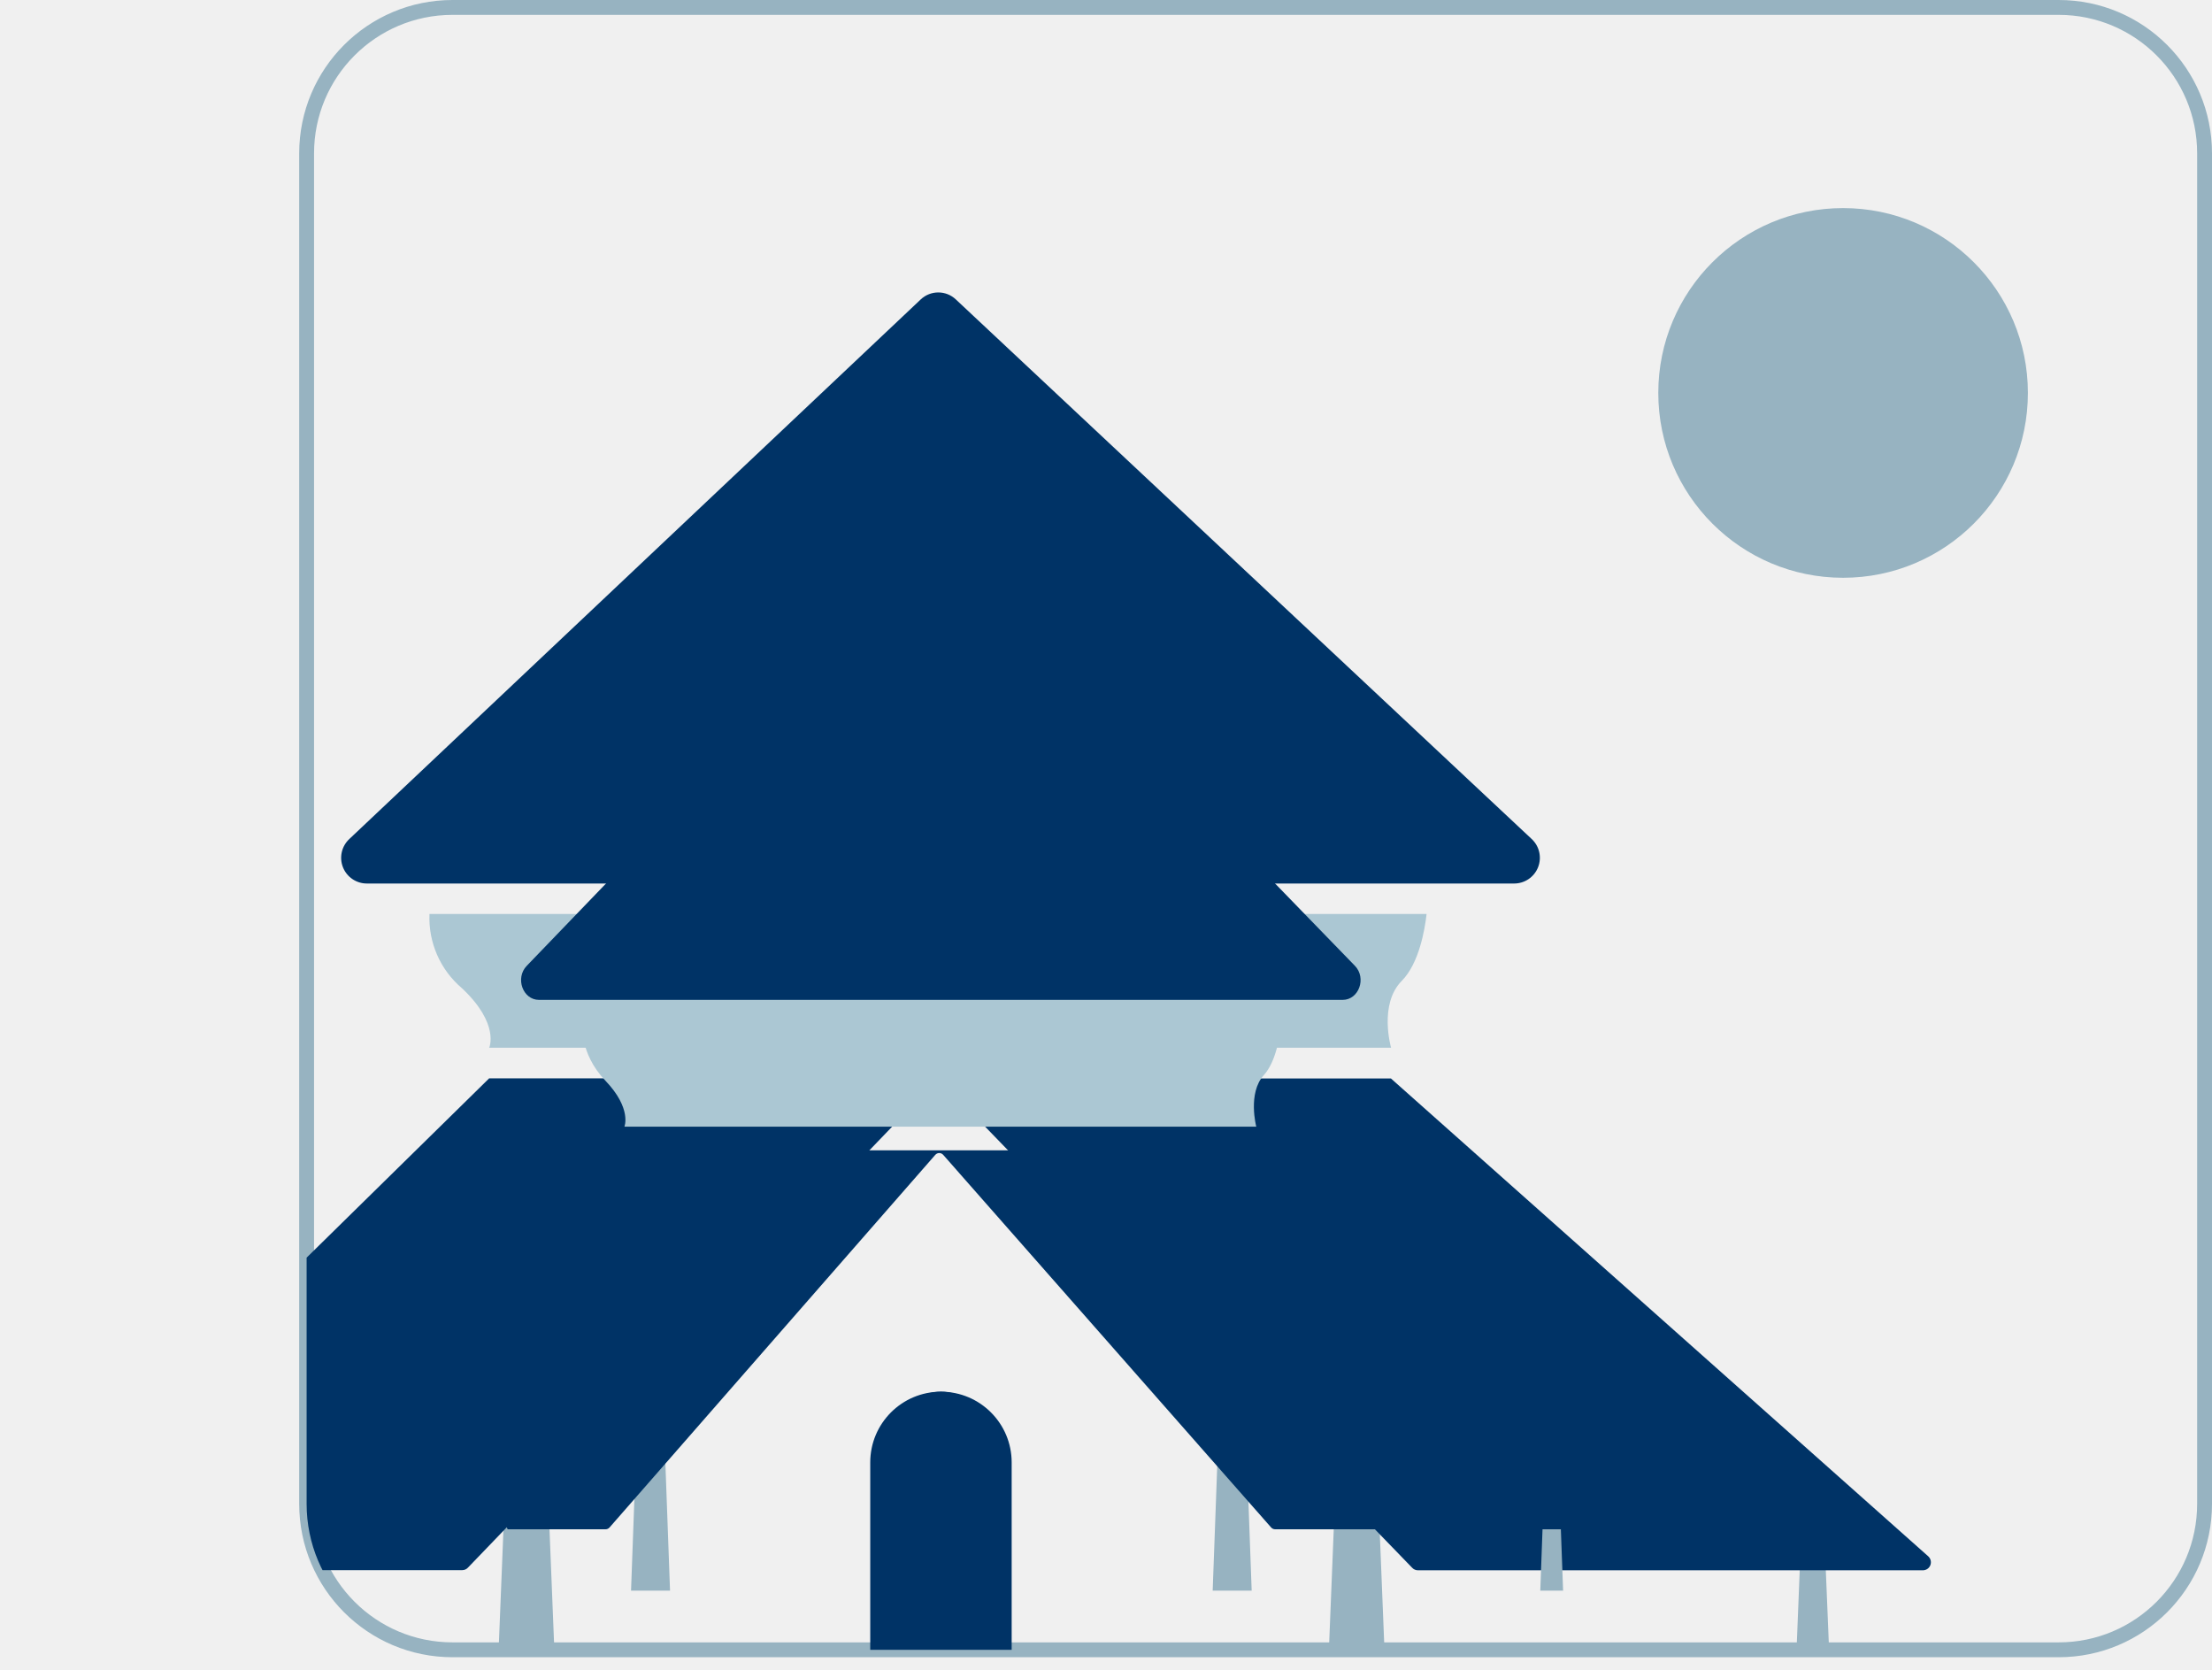
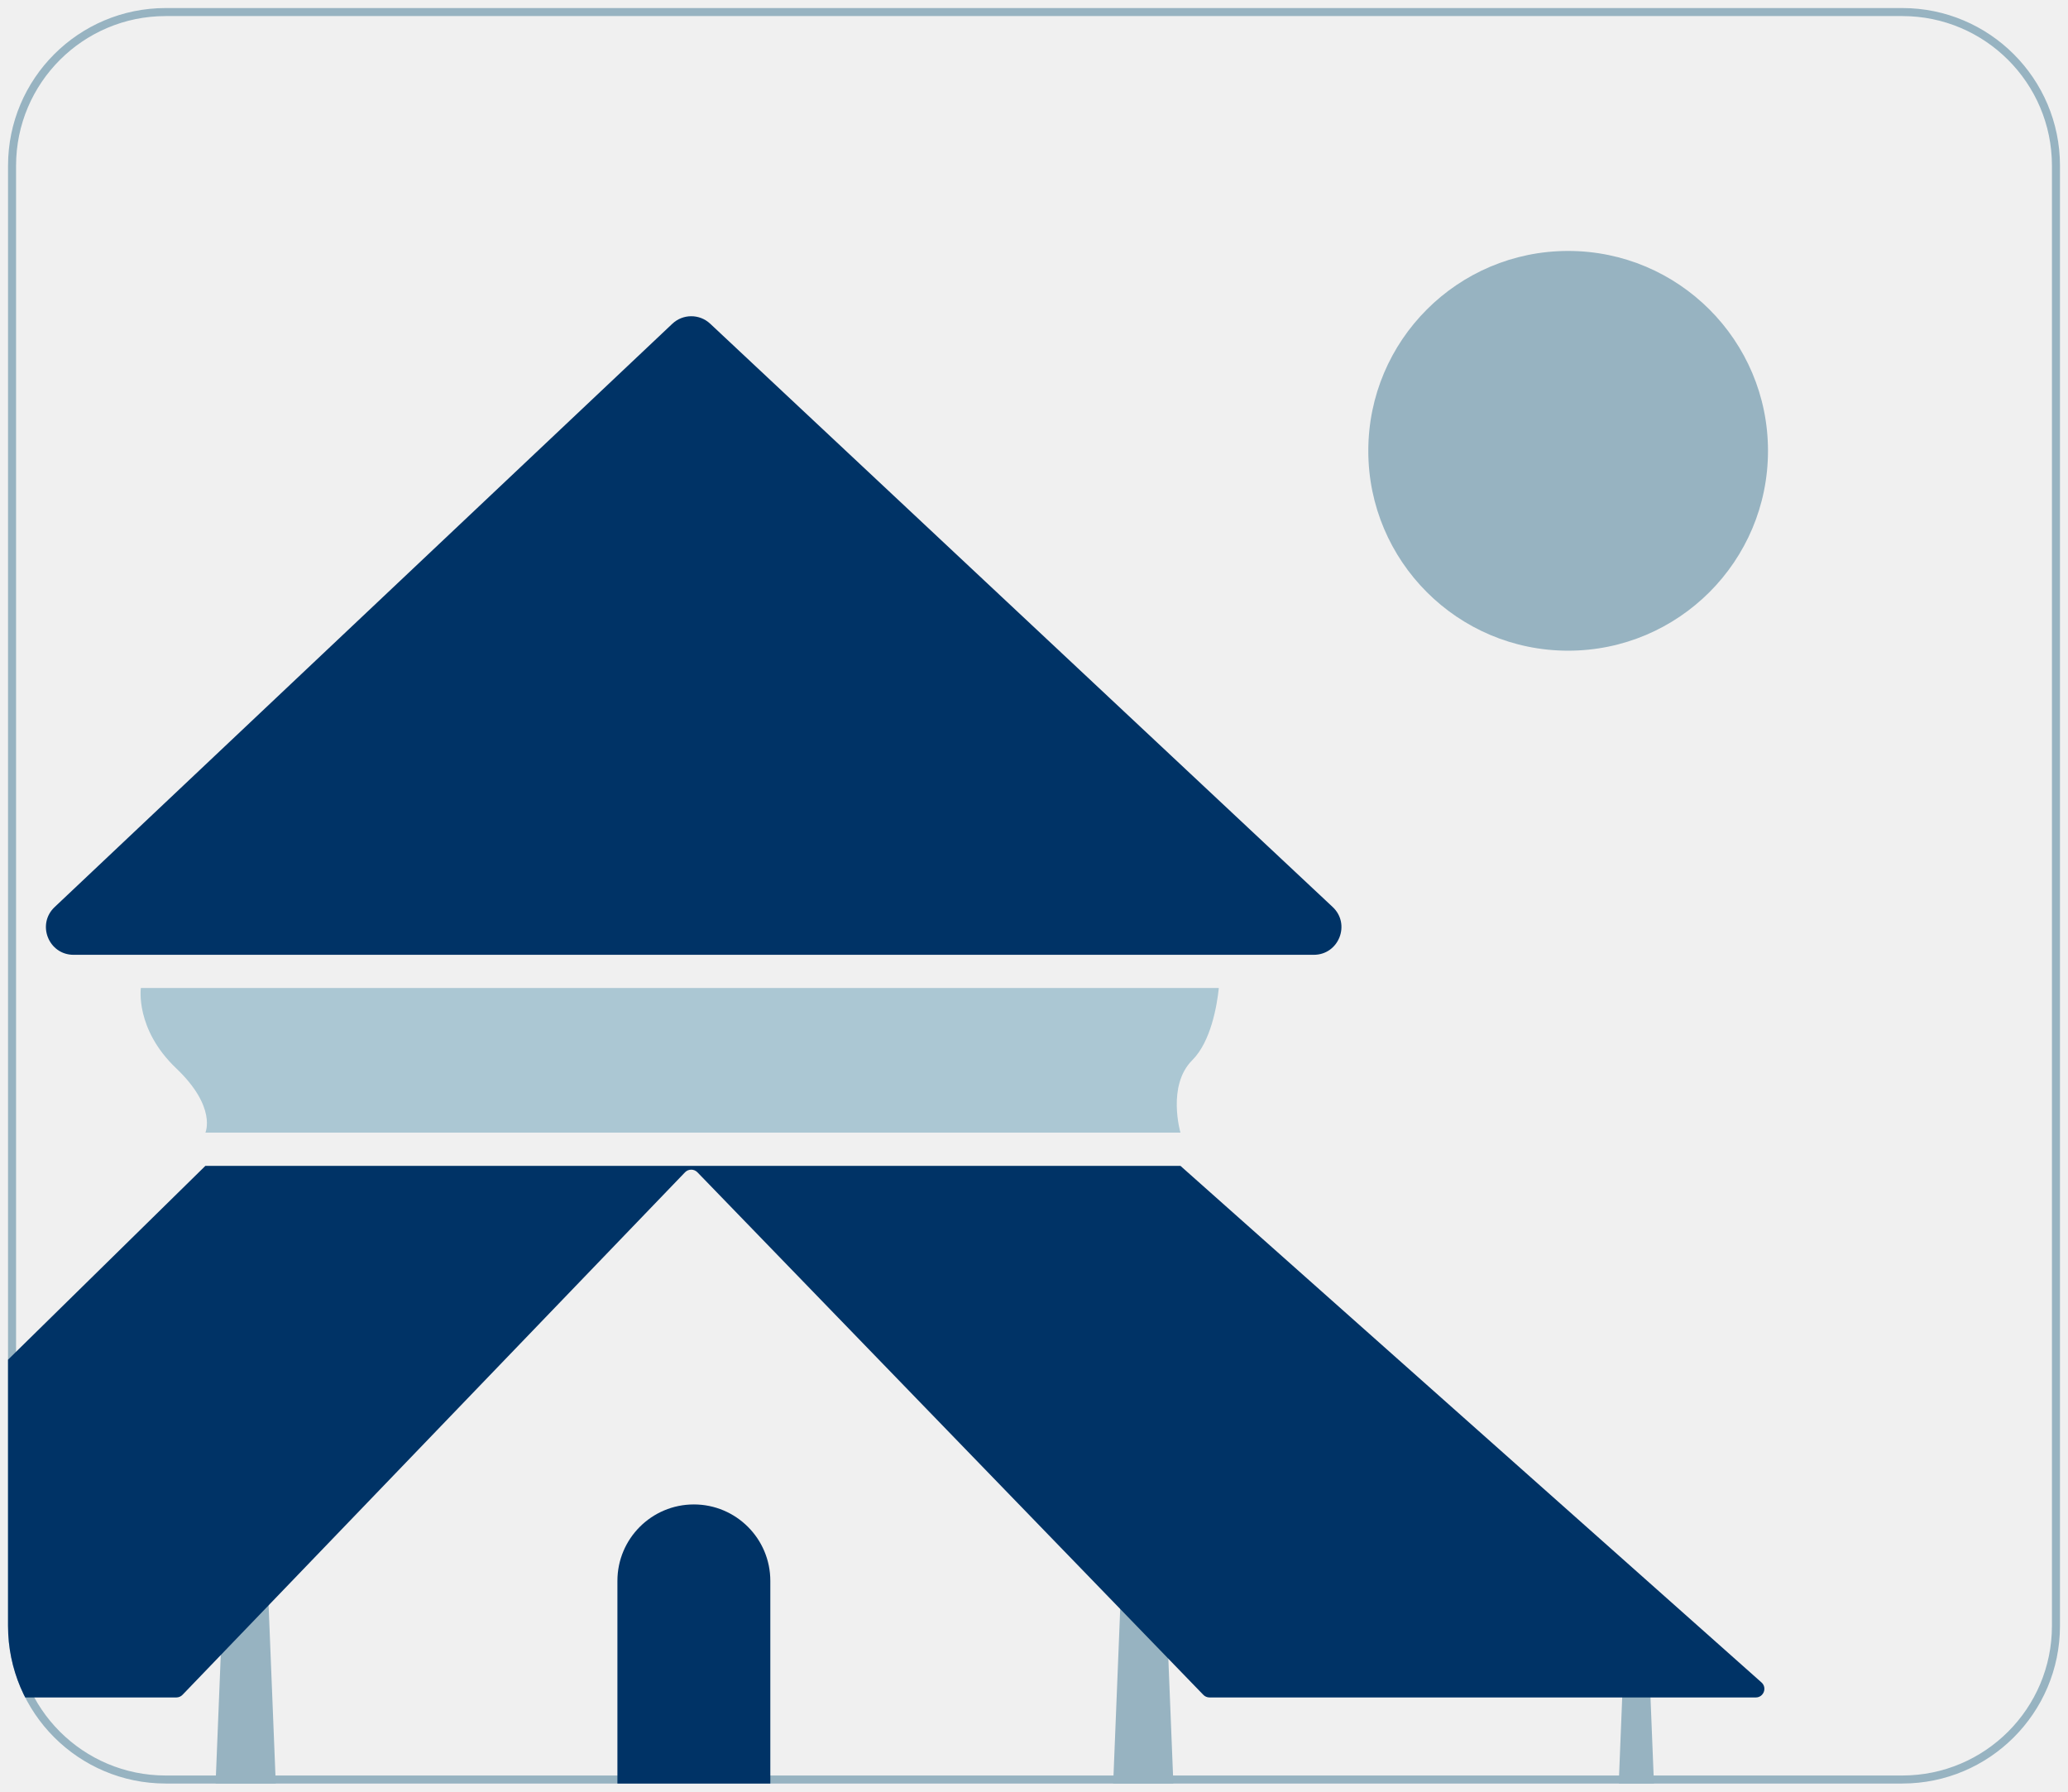
- <svg xmlns="http://www.w3.org/2000/svg" viewBox="0 0 148.9 112.38">
-   <defs>
-     <clipPath id="A" transform="translate(-665.48 -646.76)">
-       <rect x="686.12" y="647.26" width="127.76" height="110.53" rx="9.82" fill="none" />
+ <svg xmlns="http://www.w3.org/2000/svg" version="1.1" id="svg3842" xml:space="preserve" viewBox="0 0 171.681 148.708">
+   <defs id="defs3846">
+     <clipPath clipPathUnits="userSpaceOnUse" id="clipPath3858">
+       <path d="M 0,1500 H 1500 V 0 H 0 Z" id="path3856" />
    </clipPath>
-     <clipPath id="B">
-       <path d="M695.938 852.744a9.82 9.82 0 0 1-9.818-9.817h0v-90.896a9.82 9.82 0 0 1 9.818-9.818h0 108.125a9.82 9.82 0 0 1 9.818 9.818h0v90.896a9.82 9.82 0 0 1-9.818 9.817h0z" />
+     <clipPath clipPathUnits="userSpaceOnUse" id="clipPath3902">
+       <path d="m 695.938,852.744 c -5.423,0 -9.818,-4.395 -9.818,-9.817 v 0 -90.896 c 0,-5.422 4.395,-9.818 9.818,-9.818 v 0 h 108.125 c 5.422,0 9.818,4.396 9.818,9.818 v 0 90.896 c 0,5.422 -4.396,9.817 -9.818,9.817 v 0 z" id="path3900" />
    </clipPath>
  </defs>
-   <rect x="20.64" y=".5" width="127.76" height="110.53" rx="9.82" fill="none" stroke="#97b3c1" stroke-miterlimit="10" />
-   <circle cx="124.067" cy="26.444" r="12.44" fill="#97b3c1" />
-   <g clip-path="url(#A)">
-     <g fill="#97b3c1">
-       <path d="M37.37 112.39h-3.86l.54-13.43h2.78l.54 13.43zm85.81 0h-2.3l.32-8.02h1.65l.33 8.02z" />
+   <g id="g3850" transform="matrix(1.333333,0,0,-1.333333,-914.1594,1137.659)" style="display:inline">
+     <g id="g3896" style="display:inline">
+       <g id="g3898" clip-path="url(#clipPath3902)" style="display:inline">
+         <path id="path3890" style="display:inline;fill:none;stroke:#97b3c1;stroke-width:1;stroke-linecap:butt;stroke-linejoin:miter;stroke-miterlimit:10;stroke-dasharray:none;stroke-opacity:1" d="m 804.063,742.213 h -108.125 c -5.422,0 -9.818,4.396 -9.818,9.818 v 90.895 c 0,5.423 4.396,9.818 9.818,9.818 h 108.125 c 5.422,0 9.818,-4.395 9.818,-9.818 v -90.895 c 0,-5.422 -4.396,-9.818 -9.818,-9.818 z" />
+         <path id="path3894" style="display:inline;fill:#97b3c1;fill-opacity:1;fill-rule:nonzero;stroke:none" d="m 795.701,825.179 c 0,-6.872 -5.571,-12.442 -12.443,-12.442 -6.872,0 -12.443,5.57 -12.443,12.442 0,6.872 5.571,12.443 12.443,12.443 6.872,0 12.443,-5.571 12.443,-12.443" />
+         <path id="path3906" style="fill:#97b3c1;fill-opacity:1;fill-rule:nonzero;stroke:none" d="m 702.845,740.859 h -3.856 l 0.54,13.425 h 2.776 z" />
+         <path id="path3910" style="fill:#97b3c1;fill-opacity:1;fill-rule:nonzero;stroke:none" d="m 788.655,740.859 h -2.301 l 0.322,8.011 h 1.657 z" />
+         <path id="path3918" style="fill:#97b3c1;fill-opacity:1;fill-rule:nonzero;stroke:none" d="m 758.732,740.859 h -3.856 l 0.54,13.425 h 2.776 z" />
+         <path id="path3922" style="fill:#003366;fill-opacity:1;fill-rule:nonzero;stroke:none" d="m 728.822,759.588 v 0 c -2.629,0 -4.76,-2.131 -4.76,-4.76 v -13.101 h 9.521 v 13.101 c 0,2.629 -2.132,4.76 -4.761,4.76" />
+         <path id="path3926" style="fill:#003366;fill-opacity:1;fill-rule:nonzero;stroke:none" d="m 689.021,796.776 38.46,36.313 c 0.661,0.624 1.694,0.625 2.357,0.004 l 38.758,-36.312 c 1.138,-1.067 0.383,-2.977 -1.177,-2.977 h -77.217 c -1.556,0 -2.313,1.903 -1.181,2.972" />
+         <path id="path3930" style="fill:#abc7d3;fill-opacity:1;fill-rule:nonzero;stroke:none" d="m 759.848,787.238 c -1.582,-1.583 -0.729,-4.504 -0.729,-4.504 h -60.711 c 0,0 0.729,1.583 -1.826,4.013 -2.554,2.435 -2.192,4.99 -2.192,4.99 h 67.118 c -0.114,-1.081 -0.486,-3.331 -1.66,-4.499" />
+         <path id="path3934" style="fill:#003366;fill-opacity:1;fill-rule:nonzero;stroke:none" d="m 698.407,780.665 -32.766,-32.174 c -0.343,-0.337 -0.105,-0.919 0.376,-0.919 h 30.58 c 0.146,0 0.286,0.058 0.387,0.164 l 31.287,32.528 c 0.211,0.219 0.561,0.22 0.772,0.002 l 31.5,-32.531 c 0.101,-0.105 0.24,-0.163 0.385,-0.163 h 34.011 c 0.493,0 0.725,0.609 0.356,0.936 l -36.176,32.157" />
+       </g>
    </g>
-     <path d="M6.43 112.39h-2.3l.32-8.02h1.66" fill="#fff" />
-     <path d="M93.25 112.39H89.4l.54-13.43h2.77l.54 13.43z" fill="#97b3c1" />
-     <g fill="#036">
-       <path d="M63.34 93.66h0a4.76 4.76 0 0 1 4.76 4.76v13.1a0 0 0 0 1 0 0h-9.52a0 0 0 0 1 0 0v-13.1a4.76 4.76 0 0 1 4.76-4.76zm-39.82-37.2l38.46-36.31a1.72 1.72 0 0 1 2.36 0l38.76 36.31a1.73 1.73 0 0 1-1.18 3h-77.2a1.73 1.73 0 0 1-1.2-3z" />
-     </g>
-     <path d="M94.37 66c-1.58 1.58-.73 4.51-.73 4.51H32.93s.73-1.59-1.83-4a6.2 6.2 0 0 1-2.19-5h67.12c-.12 1.07-.51 3.32-1.66 4.49z" fill="#abc7d3" />
-     <path d="M32.93 72.57L.16 104.75a.54.54 0 0 0 .38.92h30.58a.52.52 0 0 0 .38-.17l31.29-32.52a.54.54 0 0 1 .77 0l31.5 32.53a.52.52 0 0 0 .39.17h34a.54.54 0 0 0 .35-.94L93.63 72.58" fill="#036" />
-   </g>
-   <g clip-path="url(#B)" transform="matrix(.700576 0 0 -.770652 -447.2551 679.038)">
-     <g fill="#97b3c1">
-       <path d="M702.845 740.859h-3.856l.54 13.425h2.776zm85.81 0h-2.301l.322 8.011h1.657z" />
-     </g>
-     <path d="M671.912 740.859h-2.301l.322 8.011h1.657" fill="#fff" />
-     <path d="M758.732 740.859h-3.856l.54 13.425h2.776z" fill="#97b3c1" />
-     <g fill="#036">
-       <path d="M728.822 759.588h0a4.76 4.76 0 0 1-4.76-4.76v-13.101h9.521v13.101a4.76 4.76 0 0 1-4.761 4.76m-39.801 37.188l38.46 36.313a1.72 1.72 0 0 0 2.357.004l38.758-36.312c1.138-1.067.383-2.977-1.177-2.977h-77.217c-1.556 0-2.313 1.903-1.181 2.972" />
-     </g>
-     <path d="M759.848 787.238c-1.582-1.583-.729-4.504-.729-4.504h-60.711s.729 1.583-1.826 4.013-2.192 4.99-2.192 4.99h67.118c-.114-1.081-.486-3.331-1.66-4.499" fill="#abc7d3" />
-     <path d="M698.407 780.666l-32.766-32.174a.54.54 0 0 1 .376-.919h30.58c.146 0 .286.058.387.164l31.287 32.528c.211.219.561.22.772.002l31.5-32.531c.101-.105.24-.163.385-.163h34.011c.493 0 .725.609.356.936l-36.176 32.157" fill="#036" />
  </g>
</svg>
